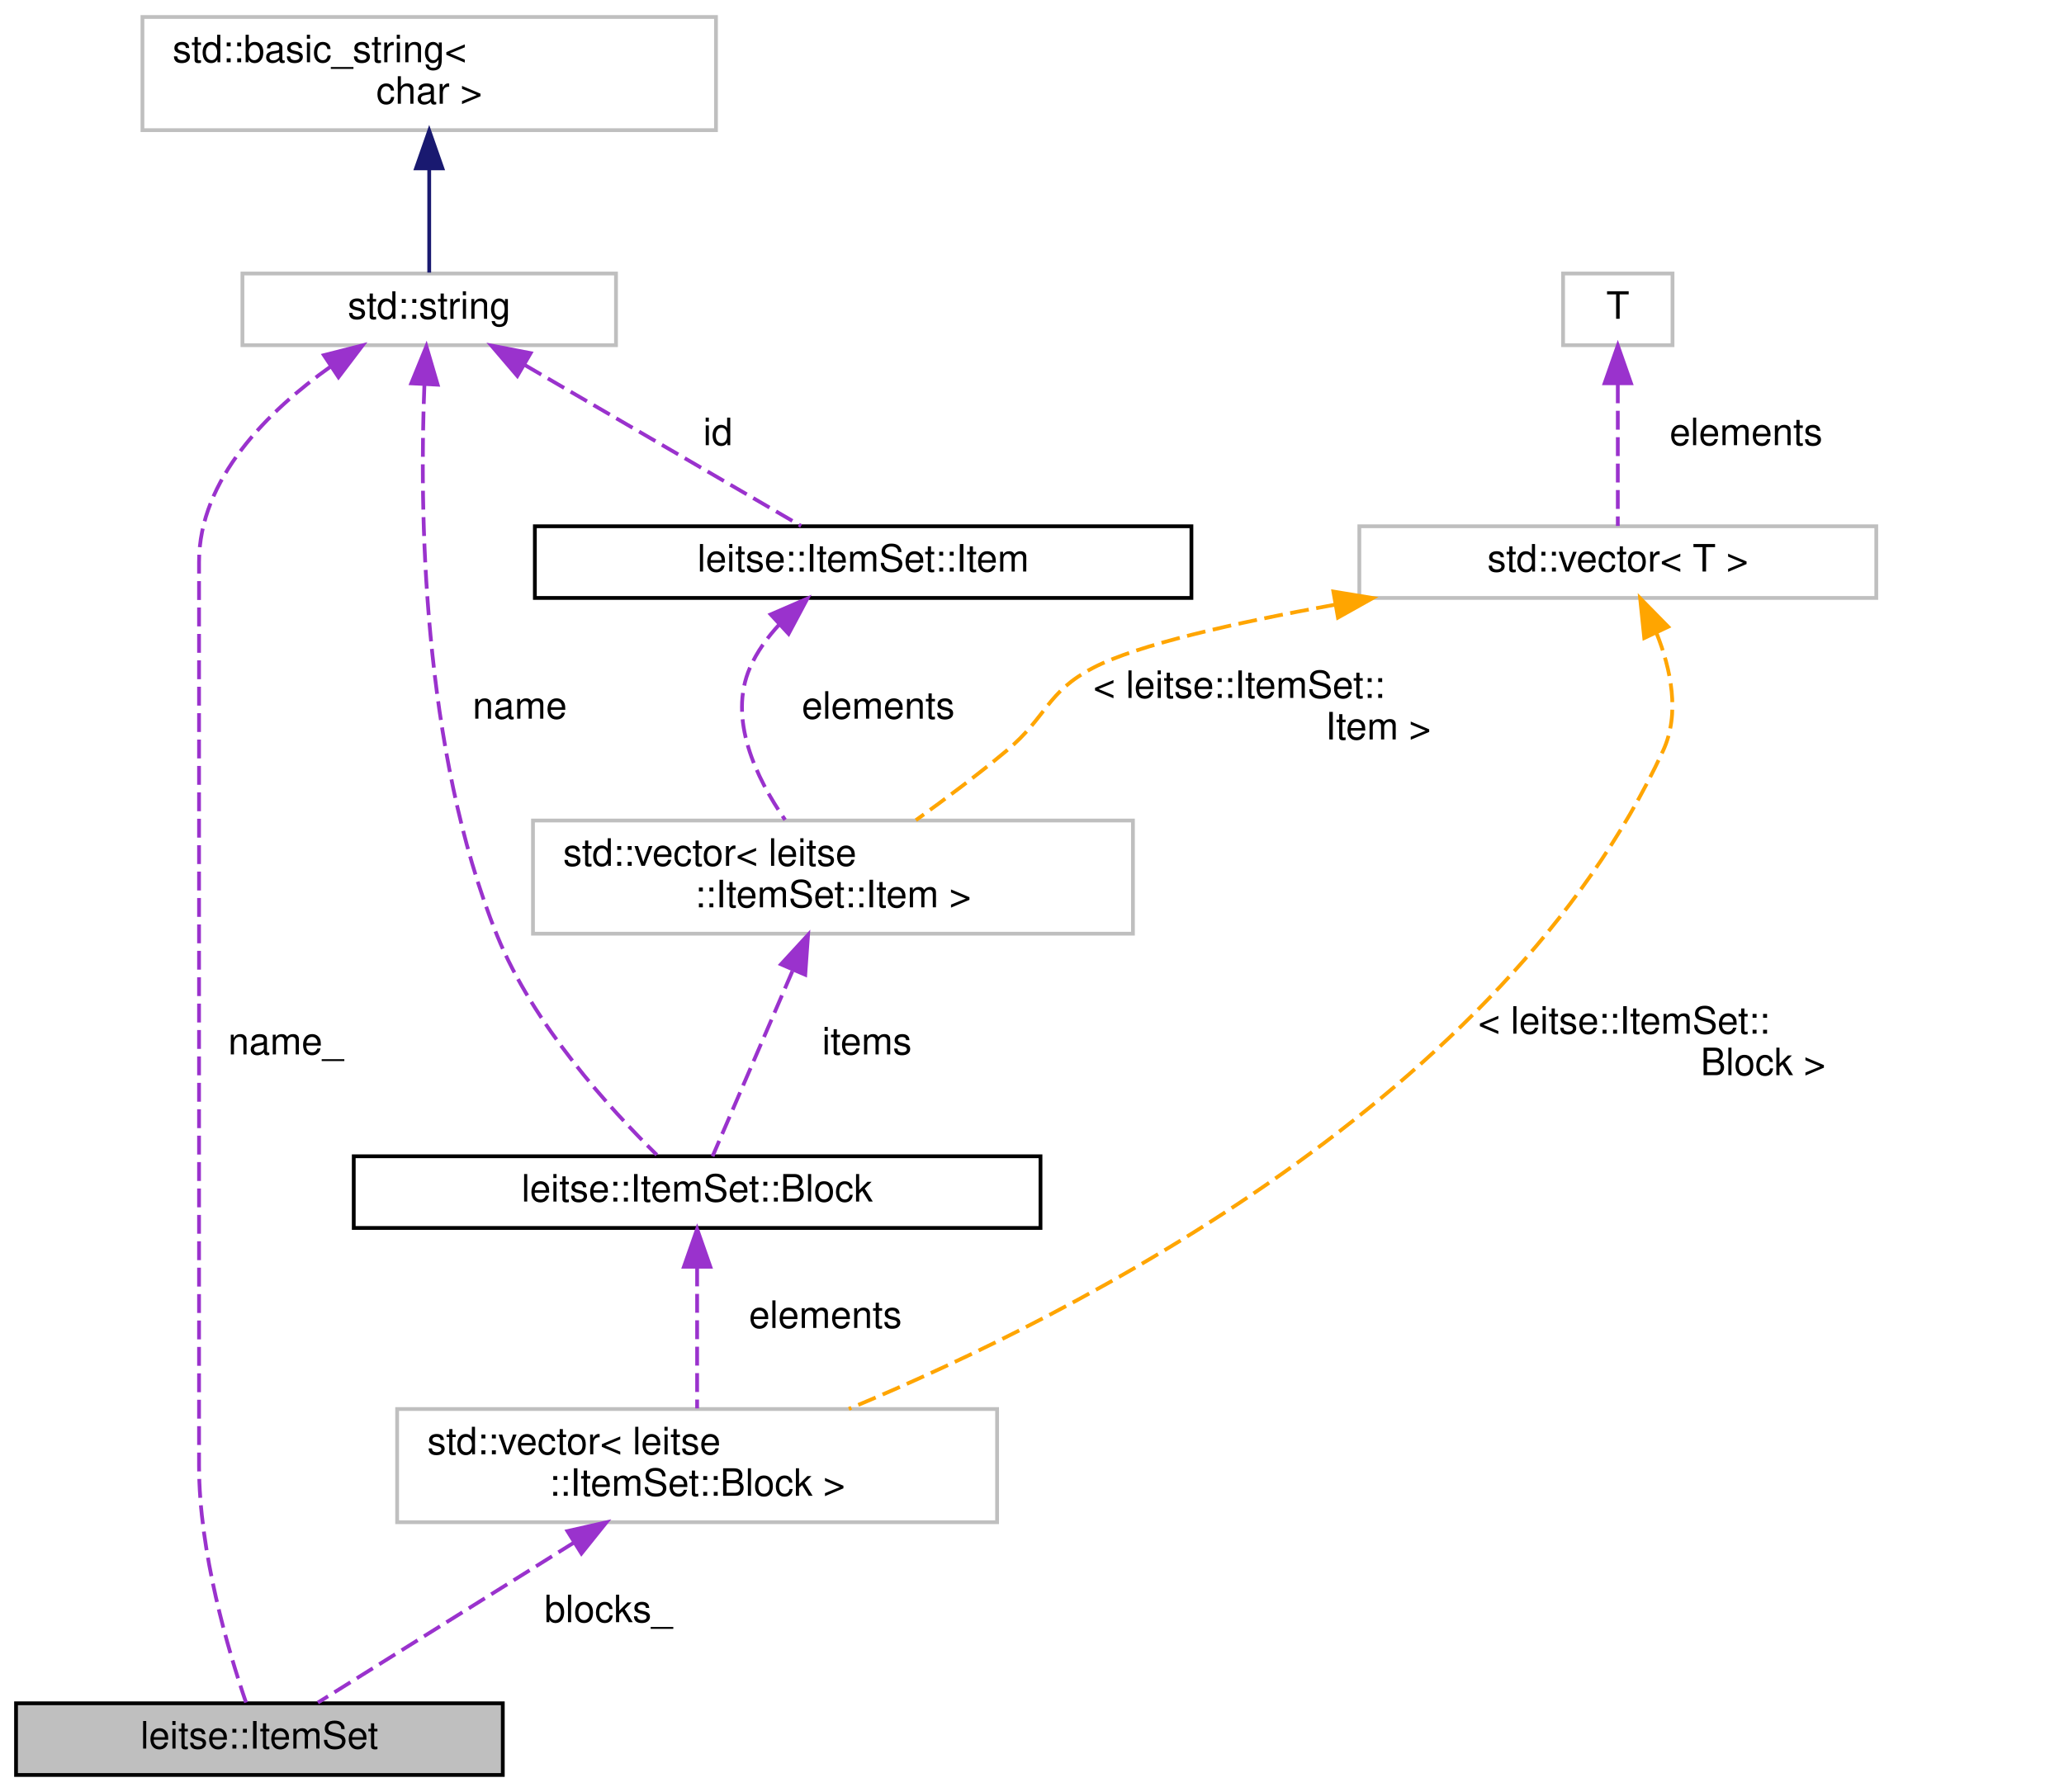
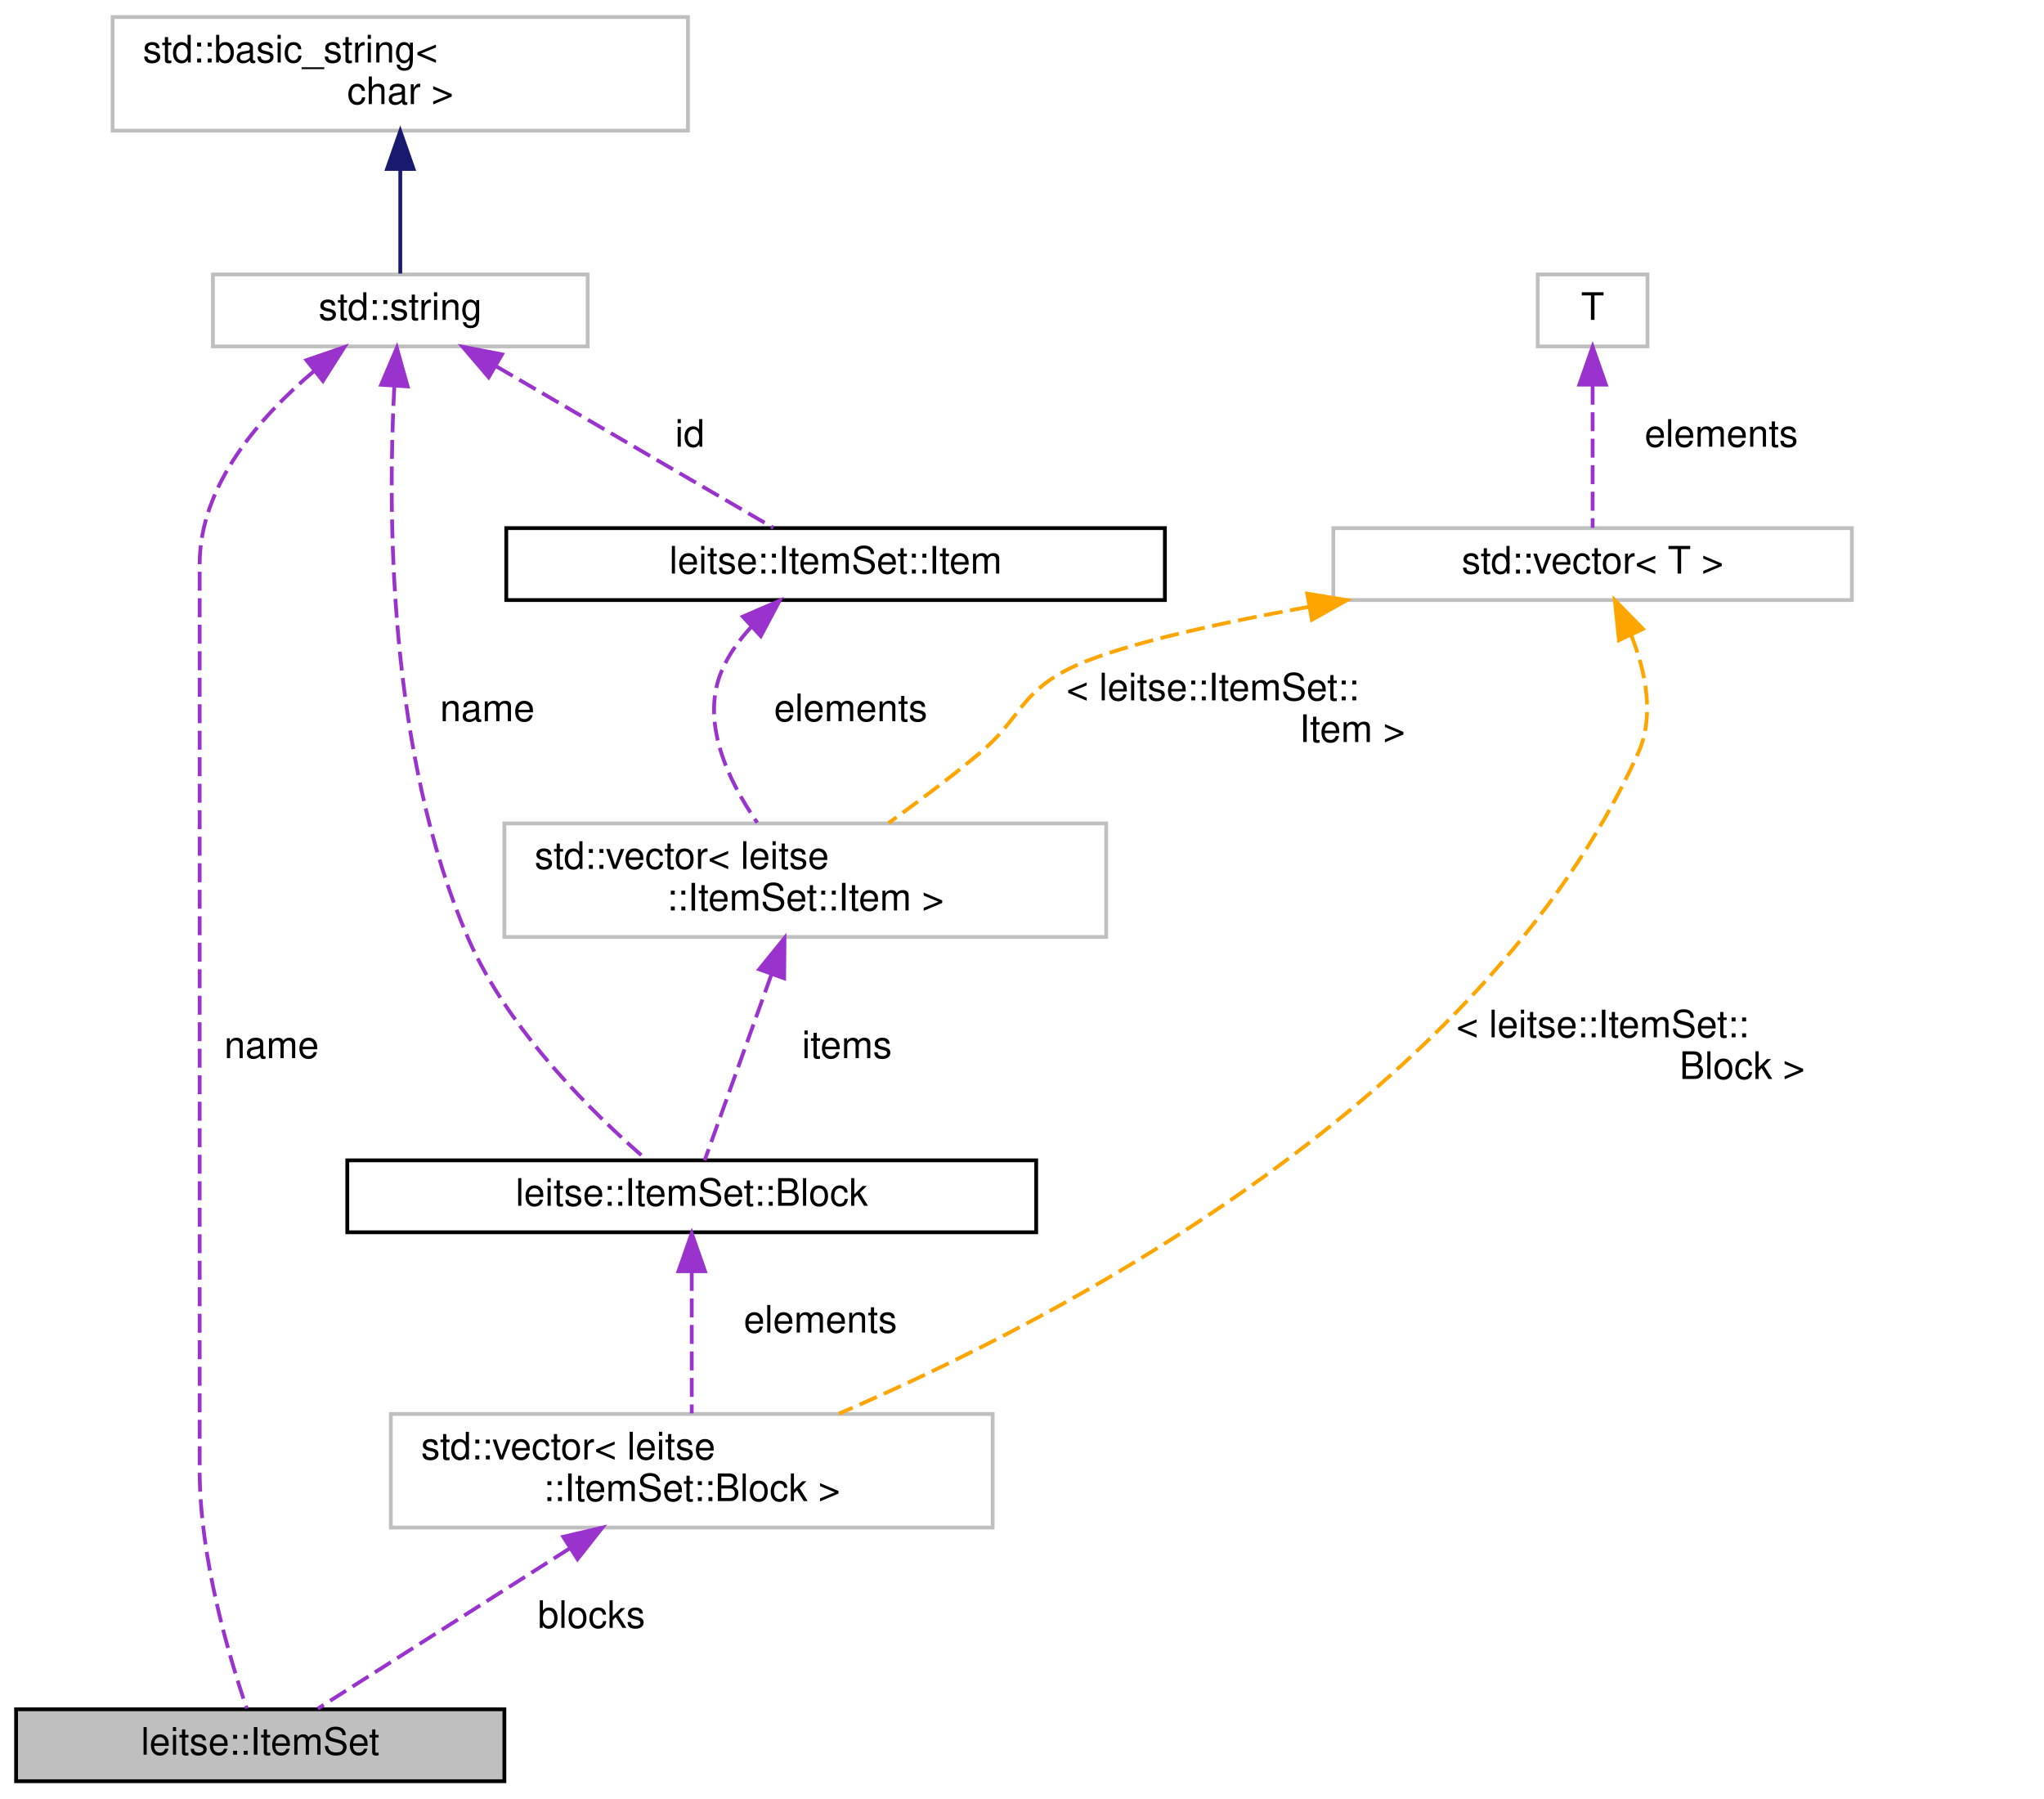
- <svg xmlns="http://www.w3.org/2000/svg" xmlns:xlink="http://www.w3.org/1999/xlink" width="547pt" height="475pt" viewBox="0.00 0.00 546.50 475.00">
+ <svg xmlns="http://www.w3.org/2000/svg" xmlns:xlink="http://www.w3.org/1999/xlink" width="540pt" height="475pt" viewBox="0.00 0.00 539.50 475.00">
  <g id="graph0" class="graph" transform="scale(1 1) rotate(0) translate(4 471)">
    <g id="node1" class="node">
      <g id="a_node1">
        <a xlink:title=" ">
          <polygon fill="#bfbfbf" stroke="#000000" points="0,-.5 0,-19.5 129,-19.5 129,-.5 0,-.5" />
          <text text-anchor="middle" x="64.5" y="-7.5" font-family="Helvetica,sans-Serif" font-size="10.00" fill="#000000">leitse::ItemSet</text>
        </a>
      </g>
    </g>
    <g id="node2" class="node">
      <g id="a_node2">
        <a xlink:title=" ">
-           <polygon fill="none" stroke="#bfbfbf" points="101,-67.5 101,-97.5 260,-97.5 260,-67.5 101,-67.5" />
-           <text text-anchor="start" x="109" y="-85.5" font-family="Helvetica,sans-Serif" font-size="10.00" fill="#000000">std::vector&lt; leitse</text>
-           <text text-anchor="middle" x="180.5" y="-74.5" font-family="Helvetica,sans-Serif" font-size="10.00" fill="#000000">::ItemSet::Block &gt;</text>
+           <polygon fill="none" stroke="#bfbfbf" points="99,-67.5 99,-97.5 258,-97.5 258,-67.5 99,-67.5" />
+           <text text-anchor="start" x="107" y="-85.5" font-family="Helvetica,sans-Serif" font-size="10.00" fill="#000000">std::vector&lt; leitse</text>
+           <text text-anchor="middle" x="178.5" y="-74.5" font-family="Helvetica,sans-Serif" font-size="10.00" fill="#000000">::ItemSet::Block &gt;</text>
        </a>
      </g>
    </g>
    <g id="edge1" class="edge">
-       <path fill="none" stroke="#9a32cd" stroke-dasharray="5,2" d="M147.981,-62.176C125.749,-48.281 97.282,-30.489 79.992,-19.683" />
-       <polygon fill="#9a32cd" stroke="#9a32cd" points="146.13,-65.146 156.465,-67.478 149.84,-59.21 146.13,-65.146" />
-       <text text-anchor="middle" x="157" y="-41" font-family="Helvetica,sans-Serif" font-size="10.00" fill="#000000"> blocks_</text>
+       <path fill="none" stroke="#9a32cd" stroke-dasharray="5,2" d="M146.252,-61.991C124.446,-48.123 96.642,-30.441 79.725,-19.683" />
+       <polygon fill="#9a32cd" stroke="#9a32cd" points="144.563,-65.065 154.879,-67.478 148.319,-59.158 144.563,-65.065" />
+       <text text-anchor="middle" x="152" y="-41" font-family="Helvetica,sans-Serif" font-size="10.00" fill="#000000"> blocks</text>
    </g>
    <g id="node3" class="node">
      <g id="a_node3">
        <a xlink:href="structleitse_1_1_item_set_1_1_block.html" target="_top" xlink:title=" ">
-           <polygon fill="none" stroke="#000000" points="89.5,-145.5 89.5,-164.5 271.5,-164.5 271.5,-145.5 89.5,-145.5" />
-           <text text-anchor="middle" x="180.5" y="-152.5" font-family="Helvetica,sans-Serif" font-size="10.00" fill="#000000">leitse::ItemSet::Block</text>
+           <polygon fill="none" stroke="#000000" points="87.5,-145.5 87.5,-164.5 269.5,-164.5 269.5,-145.5 87.5,-145.5" />
+           <text text-anchor="middle" x="178.5" y="-152.5" font-family="Helvetica,sans-Serif" font-size="10.00" fill="#000000">leitse::ItemSet::Block</text>
        </a>
      </g>
    </g>
    <g id="edge2" class="edge">
-       <path fill="none" stroke="#9a32cd" stroke-dasharray="5,2" d="M180.5,-135.018C180.5,-123.216 180.5,-108.513 180.5,-97.668" />
-       <polygon fill="#9a32cd" stroke="#9a32cd" points="177,-135.222 180.5,-145.222 184,-135.222 177,-135.222" />
-       <text text-anchor="middle" x="214.5" y="-119" font-family="Helvetica,sans-Serif" font-size="10.00" fill="#000000"> elements</text>
+       <path fill="none" stroke="#9a32cd" stroke-dasharray="5,2" d="M178.5,-135.018C178.5,-123.216 178.5,-108.513 178.5,-97.668" />
+       <polygon fill="#9a32cd" stroke="#9a32cd" points="175,-135.222 178.5,-145.222 182,-135.222 175,-135.222" />
+       <text text-anchor="middle" x="212.5" y="-119" font-family="Helvetica,sans-Serif" font-size="10.00" fill="#000000"> elements</text>
    </g>
    <g id="node4" class="node">
      <g id="a_node4">
        <a xlink:title=" ">
-           <polygon fill="none" stroke="#bfbfbf" points="137,-223.5 137,-253.5 296,-253.5 296,-223.5 137,-223.5" />
-           <text text-anchor="start" x="145" y="-241.5" font-family="Helvetica,sans-Serif" font-size="10.00" fill="#000000">std::vector&lt; leitse</text>
-           <text text-anchor="middle" x="216.5" y="-230.5" font-family="Helvetica,sans-Serif" font-size="10.00" fill="#000000">::ItemSet::Item &gt;</text>
+           <polygon fill="none" stroke="#bfbfbf" points="129,-223.5 129,-253.5 288,-253.5 288,-223.5 129,-223.5" />
+           <text text-anchor="start" x="137" y="-241.5" font-family="Helvetica,sans-Serif" font-size="10.00" fill="#000000">std::vector&lt; leitse</text>
+           <text text-anchor="middle" x="208.5" y="-230.5" font-family="Helvetica,sans-Serif" font-size="10.00" fill="#000000">::ItemSet::Item &gt;</text>
        </a>
      </g>
    </g>
    <g id="edge3" class="edge">
-       <path fill="none" stroke="#9a32cd" stroke-dasharray="5,2" d="M205.752,-213.57C198.637,-197.067 189.707,-176.354 184.597,-164.502" />
-       <polygon fill="#9a32cd" stroke="#9a32cd" points="202.724,-215.388 209.897,-223.185 209.152,-212.616 202.724,-215.388" />
-       <text text-anchor="middle" x="225.5" y="-191.5" font-family="Helvetica,sans-Serif" font-size="10.00" fill="#000000"> items</text>
+       <path fill="none" stroke="#9a32cd" stroke-dasharray="5,2" d="M199.543,-213.57C193.614,-197.067 186.172,-176.354 181.914,-164.502" />
+       <polygon fill="#9a32cd" stroke="#9a32cd" points="196.322,-214.957 202.998,-223.185 202.91,-212.59 196.322,-214.957" />
+       <text text-anchor="middle" x="219.5" y="-191.5" font-family="Helvetica,sans-Serif" font-size="10.00" fill="#000000"> items</text>
    </g>
    <g id="node5" class="node">
      <g id="a_node5">
        <a xlink:href="structleitse_1_1_item_set_1_1_item.html" target="_top" xlink:title=" ">
-           <polygon fill="none" stroke="#000000" points="137.5,-312.5 137.5,-331.5 311.5,-331.5 311.5,-312.5 137.5,-312.5" />
-           <text text-anchor="middle" x="224.5" y="-319.5" font-family="Helvetica,sans-Serif" font-size="10.00" fill="#000000">leitse::ItemSet::Item</text>
+           <polygon fill="none" stroke="#000000" points="129.5,-312.5 129.5,-331.5 303.5,-331.5 303.5,-312.5 129.5,-312.5" />
+           <text text-anchor="middle" x="216.5" y="-319.5" font-family="Helvetica,sans-Serif" font-size="10.00" fill="#000000">leitse::ItemSet::Item</text>
        </a>
      </g>
    </g>
    <g id="edge4" class="edge">
-       <path fill="none" stroke="#9a32cd" stroke-dasharray="5,2" d="M202.365,-305.551C199.166,-302.113 196.339,-298.231 194.5,-294 188.634,-280.501 196.045,-264.902 203.808,-253.685" />
-       <polygon fill="#9a32cd" stroke="#9a32cd" points="199.997,-308.129 209.721,-312.335 204.743,-302.983 199.997,-308.129" />
-       <text text-anchor="middle" x="228.5" y="-280.5" font-family="Helvetica,sans-Serif" font-size="10.00" fill="#000000"> elements</text>
+       <path fill="none" stroke="#9a32cd" stroke-dasharray="5,2" d="M194.365,-305.551C191.166,-302.113 188.339,-298.231 186.5,-294 180.634,-280.501 188.045,-264.902 195.808,-253.685" />
+       <polygon fill="#9a32cd" stroke="#9a32cd" points="191.997,-308.129 201.721,-312.335 196.743,-302.983 191.997,-308.129" />
+       <text text-anchor="middle" x="220.5" y="-280.5" font-family="Helvetica,sans-Serif" font-size="10.00" fill="#000000"> elements</text>
    </g>
    <g id="node6" class="node">
      <g id="a_node6">
        <a xlink:title="STL class.">
-           <polygon fill="none" stroke="#bfbfbf" points="60,-379.5 60,-398.5 159,-398.5 159,-379.5 60,-379.5" />
-           <text text-anchor="middle" x="109.5" y="-386.5" font-family="Helvetica,sans-Serif" font-size="10.00" fill="#000000">std::string</text>
+           <polygon fill="none" stroke="#bfbfbf" points="52,-379.5 52,-398.5 151,-398.5 151,-379.5 52,-379.5" />
+           <text text-anchor="middle" x="101.5" y="-386.5" font-family="Helvetica,sans-Serif" font-size="10.00" fill="#000000">std::string</text>
        </a>
      </g>
    </g>
    <g id="edge11" class="edge">
-       <path fill="none" stroke="#9a32cd" stroke-dasharray="5,2" d="M83.456,-373.89C66.876,-362.127 48.5,-344.103 48.5,-322 48.5,-322 48.5,-322 48.5,-82.5 48.5,-59.556 56.235,-33.468 60.949,-19.7" />
-       <polygon fill="#9a32cd" stroke="#9a32cd" points="81.588,-376.851 91.856,-379.46 85.456,-371.017 81.588,-376.851" />
-       <text text-anchor="middle" x="71.5" y="-191.5" font-family="Helvetica,sans-Serif" font-size="10.00" fill="#000000"> name_</text>
+       <path fill="none" stroke="#9a32cd" stroke-dasharray="5,2" d="M78.593,-372.883C64.261,-360.752 48.5,-342.705 48.5,-322 48.5,-322 48.5,-322 48.5,-82.5 48.5,-59.556 56.235,-33.468 60.949,-19.7" />
+       <polygon fill="#9a32cd" stroke="#9a32cd" points="76.72,-375.864 86.737,-379.318 81.06,-370.372 76.72,-375.864" />
+       <text text-anchor="middle" x="67.5" y="-191.5" font-family="Helvetica,sans-Serif" font-size="10.00" fill="#000000"> name</text>
    </g>
    <g id="edge9" class="edge">
-       <path fill="none" stroke="#9a32cd" stroke-dasharray="5,2" d="M108.224,-368.912C106.93,-336.813 107.427,-272.53 127.5,-223 137.057,-199.418 157.293,-177.169 169.81,-164.882" />
-       <polygon fill="#9a32cd" stroke="#9a32cd" points="104.744,-369.387 108.749,-379.196 111.734,-369.03 104.744,-369.387" />
-       <text text-anchor="middle" x="133.5" y="-280.5" font-family="Helvetica,sans-Serif" font-size="10.00" fill="#000000"> name</text>
+       <path fill="none" stroke="#9a32cd" stroke-dasharray="5,2" d="M99.92,-368.784C98.205,-336.508 98.132,-271.985 119.5,-223 130.124,-198.646 152.656,-176.65 166.595,-164.621" />
+       <polygon fill="#9a32cd" stroke="#9a32cd" points="96.451,-369.375 100.589,-379.128 103.436,-368.923 96.451,-369.375" />
+       <text text-anchor="middle" x="124.5" y="-280.5" font-family="Helvetica,sans-Serif" font-size="10.00" fill="#000000"> name</text>
    </g>
    <g id="edge5" class="edge">
-       <path fill="none" stroke="#9a32cd" stroke-dasharray="5,2" d="M134.884,-374.211C157.172,-361.226 188.939,-342.718 208.054,-331.582" />
-       <polygon fill="#9a32cd" stroke="#9a32cd" points="132.855,-371.342 125.977,-379.401 136.379,-377.391 132.855,-371.342" />
-       <text text-anchor="middle" x="186" y="-353" font-family="Helvetica,sans-Serif" font-size="10.00" fill="#000000"> id</text>
+       <path fill="none" stroke="#9a32cd" stroke-dasharray="5,2" d="M126.884,-374.211C149.172,-361.226 180.939,-342.718 200.054,-331.582" />
+       <polygon fill="#9a32cd" stroke="#9a32cd" points="124.855,-371.342 117.977,-379.401 128.379,-377.391 124.855,-371.342" />
+       <text text-anchor="middle" x="178" y="-353" font-family="Helvetica,sans-Serif" font-size="10.00" fill="#000000"> id</text>
    </g>
    <g id="node7" class="node">
      <g id="a_node7">
        <a xlink:title="STL class.">
-           <polygon fill="none" stroke="#bfbfbf" points="33.5,-436.5 33.5,-466.5 185.5,-466.5 185.5,-436.5 33.5,-436.5" />
-           <text text-anchor="start" x="41.5" y="-454.5" font-family="Helvetica,sans-Serif" font-size="10.00" fill="#000000">std::basic_string&lt;</text>
-           <text text-anchor="middle" x="109.5" y="-443.5" font-family="Helvetica,sans-Serif" font-size="10.00" fill="#000000"> char &gt;</text>
+           <polygon fill="none" stroke="#bfbfbf" points="25.5,-436.5 25.5,-466.5 177.5,-466.5 177.5,-436.5 25.5,-436.5" />
+           <text text-anchor="start" x="33.5" y="-454.5" font-family="Helvetica,sans-Serif" font-size="10.00" fill="#000000">std::basic_string&lt;</text>
+           <text text-anchor="middle" x="101.5" y="-443.5" font-family="Helvetica,sans-Serif" font-size="10.00" fill="#000000"> char &gt;</text>
        </a>
      </g>
    </g>
    <g id="edge6" class="edge">
-       <path fill="none" stroke="#191970" d="M109.5,-426.35C109.5,-416.648 109.5,-406.13 109.5,-398.736" />
-       <polygon fill="#191970" stroke="#191970" points="106,-426.37 109.5,-436.37 113,-426.37 106,-426.37" />
+       <path fill="none" stroke="#191970" d="M101.5,-426.35C101.5,-416.648 101.5,-406.13 101.5,-398.736" />
+       <polygon fill="#191970" stroke="#191970" points="98,-426.37 101.5,-436.37 105,-426.37 98,-426.37" />
    </g>
    <g id="node8" class="node">
      <g id="a_node8">
        <a xlink:title="STL class.">
-           <polygon fill="none" stroke="#bfbfbf" points="356,-312.5 356,-331.5 493,-331.5 493,-312.5 356,-312.5" />
-           <text text-anchor="middle" x="424.5" y="-319.5" font-family="Helvetica,sans-Serif" font-size="10.00" fill="#000000">std::vector&lt; T &gt;</text>
+           <polygon fill="none" stroke="#bfbfbf" points="348,-312.5 348,-331.5 485,-331.5 485,-312.5 348,-312.5" />
+           <text text-anchor="middle" x="416.5" y="-319.5" font-family="Helvetica,sans-Serif" font-size="10.00" fill="#000000">std::vector&lt; T &gt;</text>
        </a>
      </g>
    </g>
    <g id="edge10" class="edge">
-       <path fill="none" stroke="#ffa500" stroke-dasharray="5,2" d="M434.711,-303.3C438.578,-293.647 441.067,-281.86 436.5,-272 393.968,-180.18 281.427,-122.799 220.702,-97.54" />
-       <polygon fill="#ffa500" stroke="#ffa500" points="431.512,-301.877 430.42,-312.416 437.845,-304.859 431.512,-301.877" />
-       <text text-anchor="start" x="387.5" y="-197" font-family="Helvetica,sans-Serif" font-size="10.00" fill="#000000"> &lt; leitse::ItemSet::</text>
-       <text text-anchor="middle" x="463" y="-186" font-family="Helvetica,sans-Serif" font-size="10.00" fill="#000000">Block &gt;</text>
+       <path fill="none" stroke="#ffa500" stroke-dasharray="5,2" d="M426.644,-303.33C430.493,-293.686 432.986,-281.897 428.5,-272 387.24,-180.976 276.681,-123.079 217.368,-97.586" />
+       <polygon fill="#ffa500" stroke="#ffa500" points="423.452,-301.895 422.377,-312.435 429.79,-304.865 423.452,-301.895" />
+       <text text-anchor="start" x="380.5" y="-197" font-family="Helvetica,sans-Serif" font-size="10.00" fill="#000000"> &lt; leitse::ItemSet::</text>
+       <text text-anchor="middle" x="456" y="-186" font-family="Helvetica,sans-Serif" font-size="10.00" fill="#000000">Block &gt;</text>
    </g>
    <g id="edge7" class="edge">
-       <path fill="none" stroke="#ffa500" stroke-dasharray="5,2" d="M349.474,-310.698C323.084,-305.919 297.111,-300.059 285.5,-294 272.959,-287.456 273.353,-281.073 262.5,-272 254.92,-265.663 246.243,-259.166 238.483,-253.599" />
-       <polygon fill="#ffa500" stroke="#ffa500" points="349.124,-314.19 359.579,-312.475 350.337,-307.296 349.124,-314.19" />
-       <text text-anchor="start" x="285.5" y="-286" font-family="Helvetica,sans-Serif" font-size="10.00" fill="#000000"> &lt; leitse::ItemSet::</text>
-       <text text-anchor="middle" x="361" y="-275" font-family="Helvetica,sans-Serif" font-size="10.00" fill="#000000">Item &gt;</text>
+       <path fill="none" stroke="#ffa500" stroke-dasharray="5,2" d="M341.474,-310.698C315.084,-305.919 289.111,-300.059 277.5,-294 264.959,-287.456 265.353,-281.073 254.5,-272 246.92,-265.663 238.243,-259.166 230.483,-253.599" />
+       <polygon fill="#ffa500" stroke="#ffa500" points="341.124,-314.19 351.579,-312.475 342.337,-307.296 341.124,-314.19" />
+       <text text-anchor="start" x="277.5" y="-286" font-family="Helvetica,sans-Serif" font-size="10.00" fill="#000000"> &lt; leitse::ItemSet::</text>
+       <text text-anchor="middle" x="353" y="-275" font-family="Helvetica,sans-Serif" font-size="10.00" fill="#000000">Item &gt;</text>
    </g>
    <g id="node9" class="node">
      <g id="a_node9">
        <a xlink:title=" ">
-           <polygon fill="none" stroke="#bfbfbf" points="410,-379.5 410,-398.5 439,-398.5 439,-379.5 410,-379.5" />
-           <text text-anchor="middle" x="424.5" y="-386.5" font-family="Helvetica,sans-Serif" font-size="10.00" fill="#000000">T</text>
+           <polygon fill="none" stroke="#bfbfbf" points="402,-379.5 402,-398.5 431,-398.5 431,-379.5 402,-379.5" />
+           <text text-anchor="middle" x="416.5" y="-386.5" font-family="Helvetica,sans-Serif" font-size="10.00" fill="#000000">T</text>
        </a>
      </g>
    </g>
    <g id="edge8" class="edge">
-       <path fill="none" stroke="#9a32cd" stroke-dasharray="5,2" d="M424.5,-369.108C424.5,-356.714 424.5,-341.326 424.5,-331.582" />
-       <polygon fill="#9a32cd" stroke="#9a32cd" points="421,-369.401 424.5,-379.401 428,-369.401 421,-369.401" />
-       <text text-anchor="middle" x="458.5" y="-353" font-family="Helvetica,sans-Serif" font-size="10.00" fill="#000000"> elements</text>
+       <path fill="none" stroke="#9a32cd" stroke-dasharray="5,2" d="M416.5,-369.108C416.5,-356.714 416.5,-341.326 416.5,-331.582" />
+       <polygon fill="#9a32cd" stroke="#9a32cd" points="413,-369.401 416.5,-379.401 420,-369.401 413,-369.401" />
+       <text text-anchor="middle" x="450.5" y="-353" font-family="Helvetica,sans-Serif" font-size="10.00" fill="#000000"> elements</text>
    </g>
  </g>
</svg>
